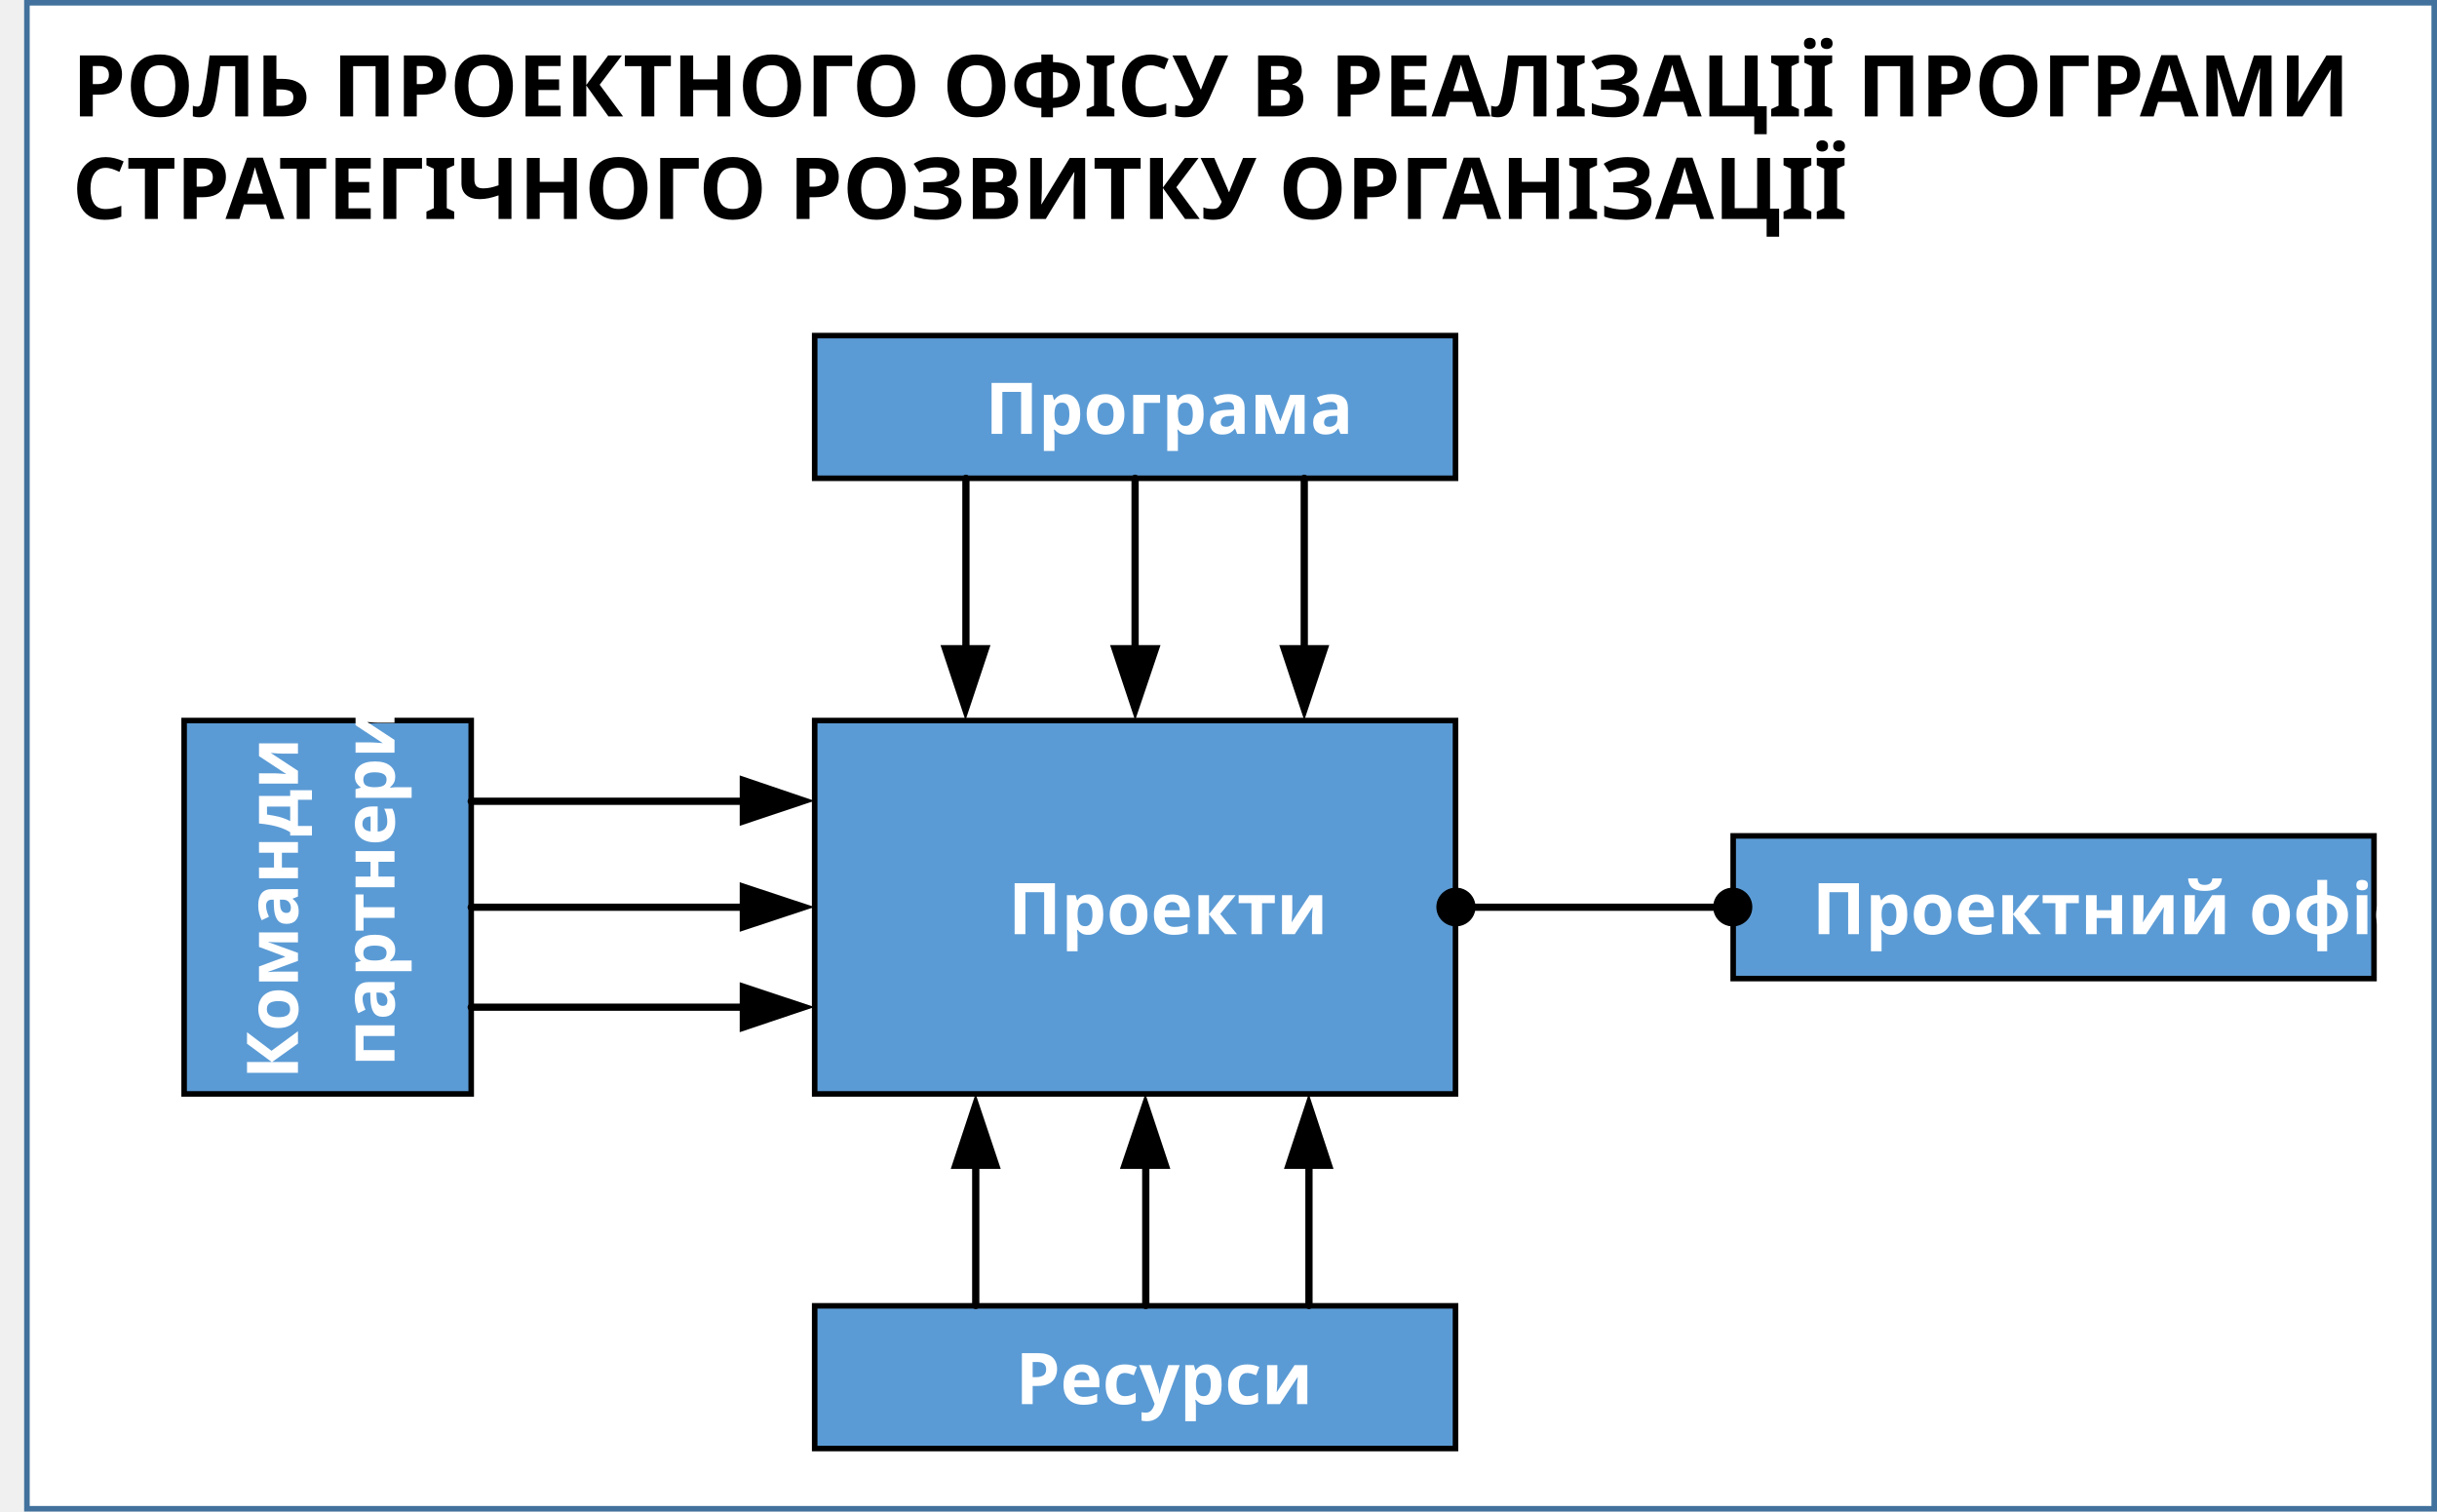
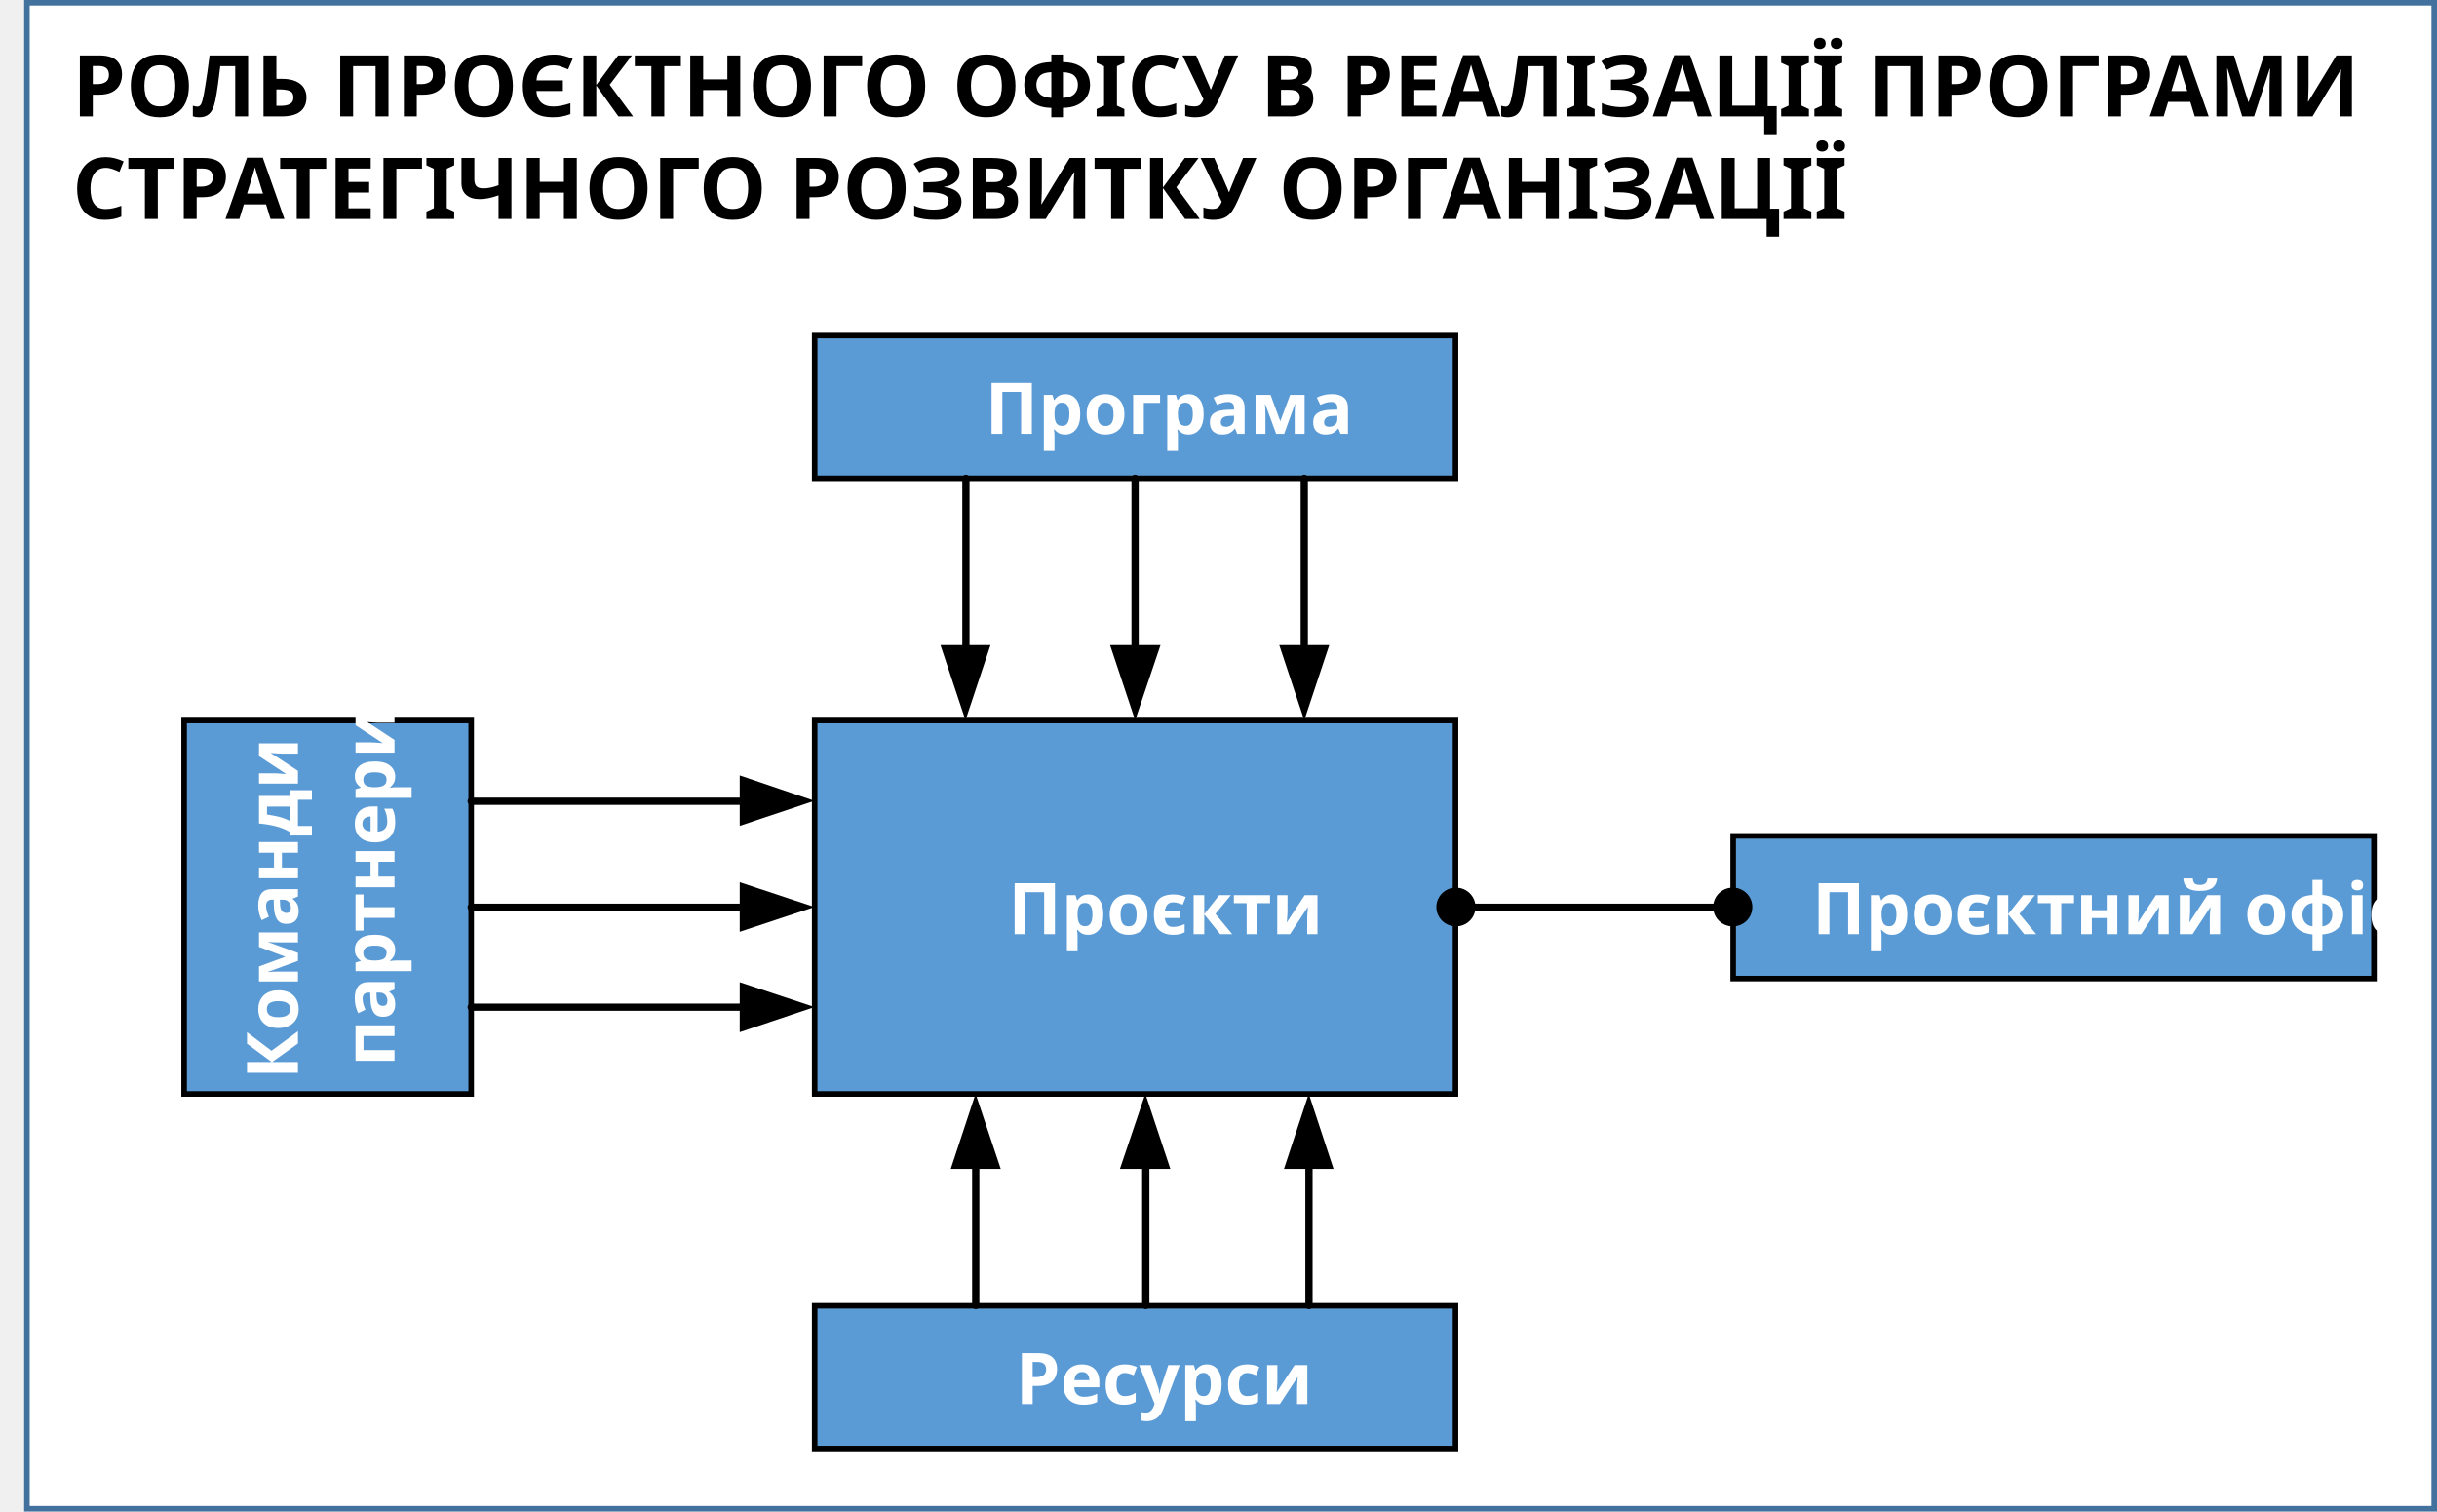
<svg xmlns="http://www.w3.org/2000/svg" xml:space="preserve" width="100%" height="100%" version="1.1" viewBox="0 0 11998.55 7441.63">
  <g>
    <g transform="matrix(0.999999 0 0 0.999999 -6085.22 -3405.67)">
      <text x="6085.25" y="3802.15" fill="black" font-weight="normal" font-size="490.07px" font-family="Arial"> </text>
    </g>
    <polygon fill="white" points="131.48,12.62 131.48,7426.91 11983.83,7426.91 11983.83,12.62 " />
    <polygon fill="none" stroke="#41719C" stroke-width="27.34" stroke-linecap="square" stroke-miterlimit="22.926" points="132.53,13.67 11984.88,13.67 11984.88,7427.96 132.53,7427.96 " />
    <g transform="matrix(0.999999 0 0 0.999999 -5729.76 -3228.99)">
-       <text x="6085.25" y="3802.15" fill="black" font-weight="bold" font-size="420.66px" font-family="Calibri">РОЛЬ ПРОЕКТНОГО ОФІСУ В РЕАЛІЗАЦІЇ ПРОГРАМИ</text>
+       <text x="6085.25" y="3802.15" fill="black" font-weight="bold" font-size="420.66px" font-family="Calibri">РОЛЬ ПРОЄКТНОГО ОФІСУ В РЕАЛІЗАЦІЇ ПРОГРАМИ</text>
    </g>
    <g transform="matrix(0.999999 0 0 0.999999 -5729.76 -2724.19)">
      <text x="6085.25" y="3802.15" fill="black" font-weight="bold" font-size="420.66px" font-family="Calibri">СТРАТЕГІЧНОГО РОЗВИТКУ ОРГАНІЗАЦІЇ</text>
    </g>
    <g transform="matrix(0.999999 0 0 0.999999 1512.06 -2724.19)">
      <text x="6085.25" y="3802.15" fill="black" font-weight="normal" font-size="490.07px" font-family="Arial"> </text>
    </g>
    <polygon fill="#5B9BD5" points="4010.05,1651.13 4010.05,2353.64 7165.06,2353.64 7165.06,1651.13 " />
    <polygon fill="none" stroke="black" stroke-width="27.34" stroke-linecap="square" stroke-miterlimit="22.926" points="4011.1,1652.18 7166.12,1652.18 7166.12,2354.7 4011.1,2354.7 " />
    <g transform="matrix(0.999999 0 0 0.999999 -1234.91 -1666.2)">
      <text x="6085.25" y="3802.15" fill="white" font-weight="bold" font-size="351.25px" font-family="Calibri">Програма</text>
    </g>
    <polygon fill="#5B9BD5" points="4010.05,6427.82 4010.05,7130.34 7165.06,7130.34 7165.06,6427.82 " />
    <polygon fill="none" stroke="black" stroke-width="27.34" stroke-linecap="square" stroke-miterlimit="22.926" points="4011.1,6428.87 7166.12,6428.87 7166.12,7131.39 4011.1,7131.39 " />
    <g transform="matrix(0.999999 0 0 0.999999 -1085.57 3110.5)">
      <text x="6085.25" y="3802.15" fill="white" font-weight="bold" font-size="351.25px" font-family="Calibri">Ресурси</text>
    </g>
    <polygon fill="#5B9BD5" points="8532.24,4114.15 8532.24,4816.66 11687.26,4816.66 11687.26,4114.15 " />
    <polygon fill="none" stroke="black" stroke-width="27.34" stroke-linecap="square" stroke-miterlimit="22.926" points="8533.29,4115.2 11688.31,4115.2 11688.31,4817.72 8533.29,4817.72 " />
    <g transform="matrix(0.999999 0 0 0.999999 2837.17 796.819)">
-       <text x="6085.25" y="3802.15" fill="white" font-weight="bold" font-size="351.25px" font-family="Calibri">Проектний офіс</text>
+       <text x="6085.25" y="3802.15" fill="white" font-weight="bold" font-size="351.25px" font-family="Calibri">Проєктний офіс</text>
    </g>
    <polygon fill="#5B9BD5" points="4010.05,3546.24 4010.05,5384.57 7165.06,5384.57 7165.06,3546.24 " />
    <polygon fill="none" stroke="black" stroke-width="27.34" stroke-linecap="square" stroke-miterlimit="22.926" points="4011.1,3547.29 7166.12,3547.29 7166.12,5385.62 4011.1,5385.62 " />
    <g transform="matrix(0.999999 0 0 0.999999 -1121.33 796.819)">
-       <text x="6085.25" y="3802.15" fill="white" font-weight="bold" font-size="351.25px" font-family="Calibri">Проекти</text>
+       <text x="6085.25" y="3802.15" fill="white" font-weight="bold" font-size="351.25px" font-family="Calibri">Проєкти</text>
    </g>
    <line fill="none" stroke="black" stroke-width="35.75" stroke-linecap="round" stroke-linejoin="round" stroke-miterlimit="22.926" x1="5588.61" y1="2354.7" x2="5588.61" y2="3208.39" />
    <polygon fill="black" points="5713.76,3176.05 5588.88,3546.24 5465.57,3176.05 " />
    <line fill="none" stroke="black" stroke-width="35.75" stroke-linecap="round" stroke-linejoin="round" stroke-miterlimit="22.926" x1="4755.69" y1="2354.7" x2="4755.69" y2="3208.39" />
    <polygon fill="black" points="4876.63,3176.05 4753.59,3546.24 4630.54,3176.05 " />
    <line fill="none" stroke="black" stroke-width="35.75" stroke-linecap="round" stroke-linejoin="round" stroke-miterlimit="22.926" x1="6421.53" y1="2354.7" x2="6421.53" y2="3208.39" />
    <polygon fill="black" points="6544.58,3176.05 6421.53,3546.24 6298.48,3176.05 " />
    <line fill="none" stroke="black" stroke-width="35.75" stroke-linecap="round" stroke-linejoin="round" stroke-miterlimit="22.926" x1="5641.2" y1="6427.29" x2="5641.2" y2="5724.26" />
    <polygon fill="black" points="5762.14,5754.76 5639.09,5384.57 5513.95,5754.76 " />
    <line fill="none" stroke="black" stroke-width="35.75" stroke-linecap="round" stroke-linejoin="round" stroke-miterlimit="22.926" x1="4804.07" y1="6427.29" x2="4804.07" y2="5724.26" />
    <polygon fill="black" points="4927.11,5754.76 4803.28,5384.57 4681.02,5754.76 " />
    <line fill="none" stroke="black" stroke-width="35.75" stroke-linecap="round" stroke-linejoin="round" stroke-miterlimit="22.926" x1="6444.67" y1="6427.29" x2="6444.67" y2="5724.26" />
    <polygon fill="black" points="6565.61,5754.76 6443.62,5384.57 6321.62,5754.76 " />
    <line fill="none" stroke="black" stroke-width="35.75" stroke-linecap="round" stroke-linejoin="round" stroke-miterlimit="22.926" x1="8531.71" y1="4466.46" x2="7166.12" y2="4466.46" />
    <path fill="black" stroke="black" stroke-width="7.62" stroke-linecap="round" stroke-linejoin="round" stroke-miterlimit="22.926" d="M8438.64 4465.41c0,-50.48 41.54,-91.5 92.55,-91.5 51.53,0 92.55,41.02 92.55,91.5 0,51 -41.02,91.49 -92.55,91.49 -51.01,0 -92.55,-40.49 -92.55,-91.49z" />
    <path fill="none" stroke="black" stroke-width="2.1" stroke-linejoin="round" stroke-miterlimit="22.926" d="M8438.64 4465.41c0,-50.48 41.54,-91.5 92.55,-91.5 51.53,0 92.55,41.02 92.55,91.5 0,51 -41.02,91.49 -92.55,91.49 -51.01,0 -92.55,-40.49 -92.55,-91.49" />
    <path fill="black" stroke="black" stroke-width="7.62" stroke-linecap="round" stroke-linejoin="round" stroke-miterlimit="22.926" d="M7075.67 4465.41c0,-50.48 41.54,-91.5 92.55,-91.5 51.27,0 92.55,41.02 92.55,91.5 0,50.74 -41.28,91.49 -92.55,91.49 -51.01,0 -92.55,-40.75 -92.55,-91.49z" />
    <path fill="none" stroke="black" stroke-width="2.1" stroke-linejoin="round" stroke-miterlimit="22.926" d="M7075.67 4465.41c0,-50.48 41.54,-91.5 92.55,-91.5 51.27,0 92.55,41.02 92.55,91.5 0,50.74 -41.28,91.49 -92.55,91.49 -51.01,0 -92.55,-40.75 -92.55,-91.49" />
    <polygon fill="#5B9BD5" points="905.51,3546.24 905.51,5384.57 2318.96,5384.57 2318.96,3546.24 " />
    <polygon fill="none" stroke="black" stroke-width="27.34" stroke-linecap="square" stroke-miterlimit="22.926" points="906.56,3547.29 2320.01,3547.29 2320.01,5385.62 906.56,5385.62 " />
    <g transform="matrix(2.64845E-14 -1 1 2.64845E-14 -2335.14 11398.3)">
      <text x="6085.25" y="3802.15" fill="white" font-weight="bold" font-size="351.26px" font-family="Calibri">Команди і</text>
    </g>
    <g transform="matrix(2.64845E-14 -0.999999 0.999999 2.64845E-14 -1859.81 11335)">
      <text x="6085.25" y="3802.15" fill="white" font-weight="bold" font-size="351.26px" font-family="Calibri">партнери</text>
    </g>
    <line fill="none" stroke="black" stroke-width="35.75" stroke-linecap="round" stroke-linejoin="round" stroke-miterlimit="22.926" x1="2320.01" y1="4466.46" x2="3671.41" y2="4466.46" />
    <polygon fill="black" points="3641.97,4343.41 4010.05,4465.41 3641.97,4587.4 " />
    <line fill="none" stroke="black" stroke-width="35.75" stroke-linecap="round" stroke-linejoin="round" stroke-miterlimit="22.926" x1="2320.01" y1="3944.83" x2="3671.41" y2="3944.83" />
    <polygon fill="black" points="3641.97,3817.57 4010.05,3942.59 3641.97,4065.77 " />
    <line fill="none" stroke="black" stroke-width="35.75" stroke-linecap="round" stroke-linejoin="round" stroke-miterlimit="22.926" x1="2320.01" y1="4958.64" x2="3671.41" y2="4958.64" />
    <polygon fill="black" points="3641.97,4835.59 4010.05,4957.85 3641.97,5081.69 " />
  </g>
</svg>
